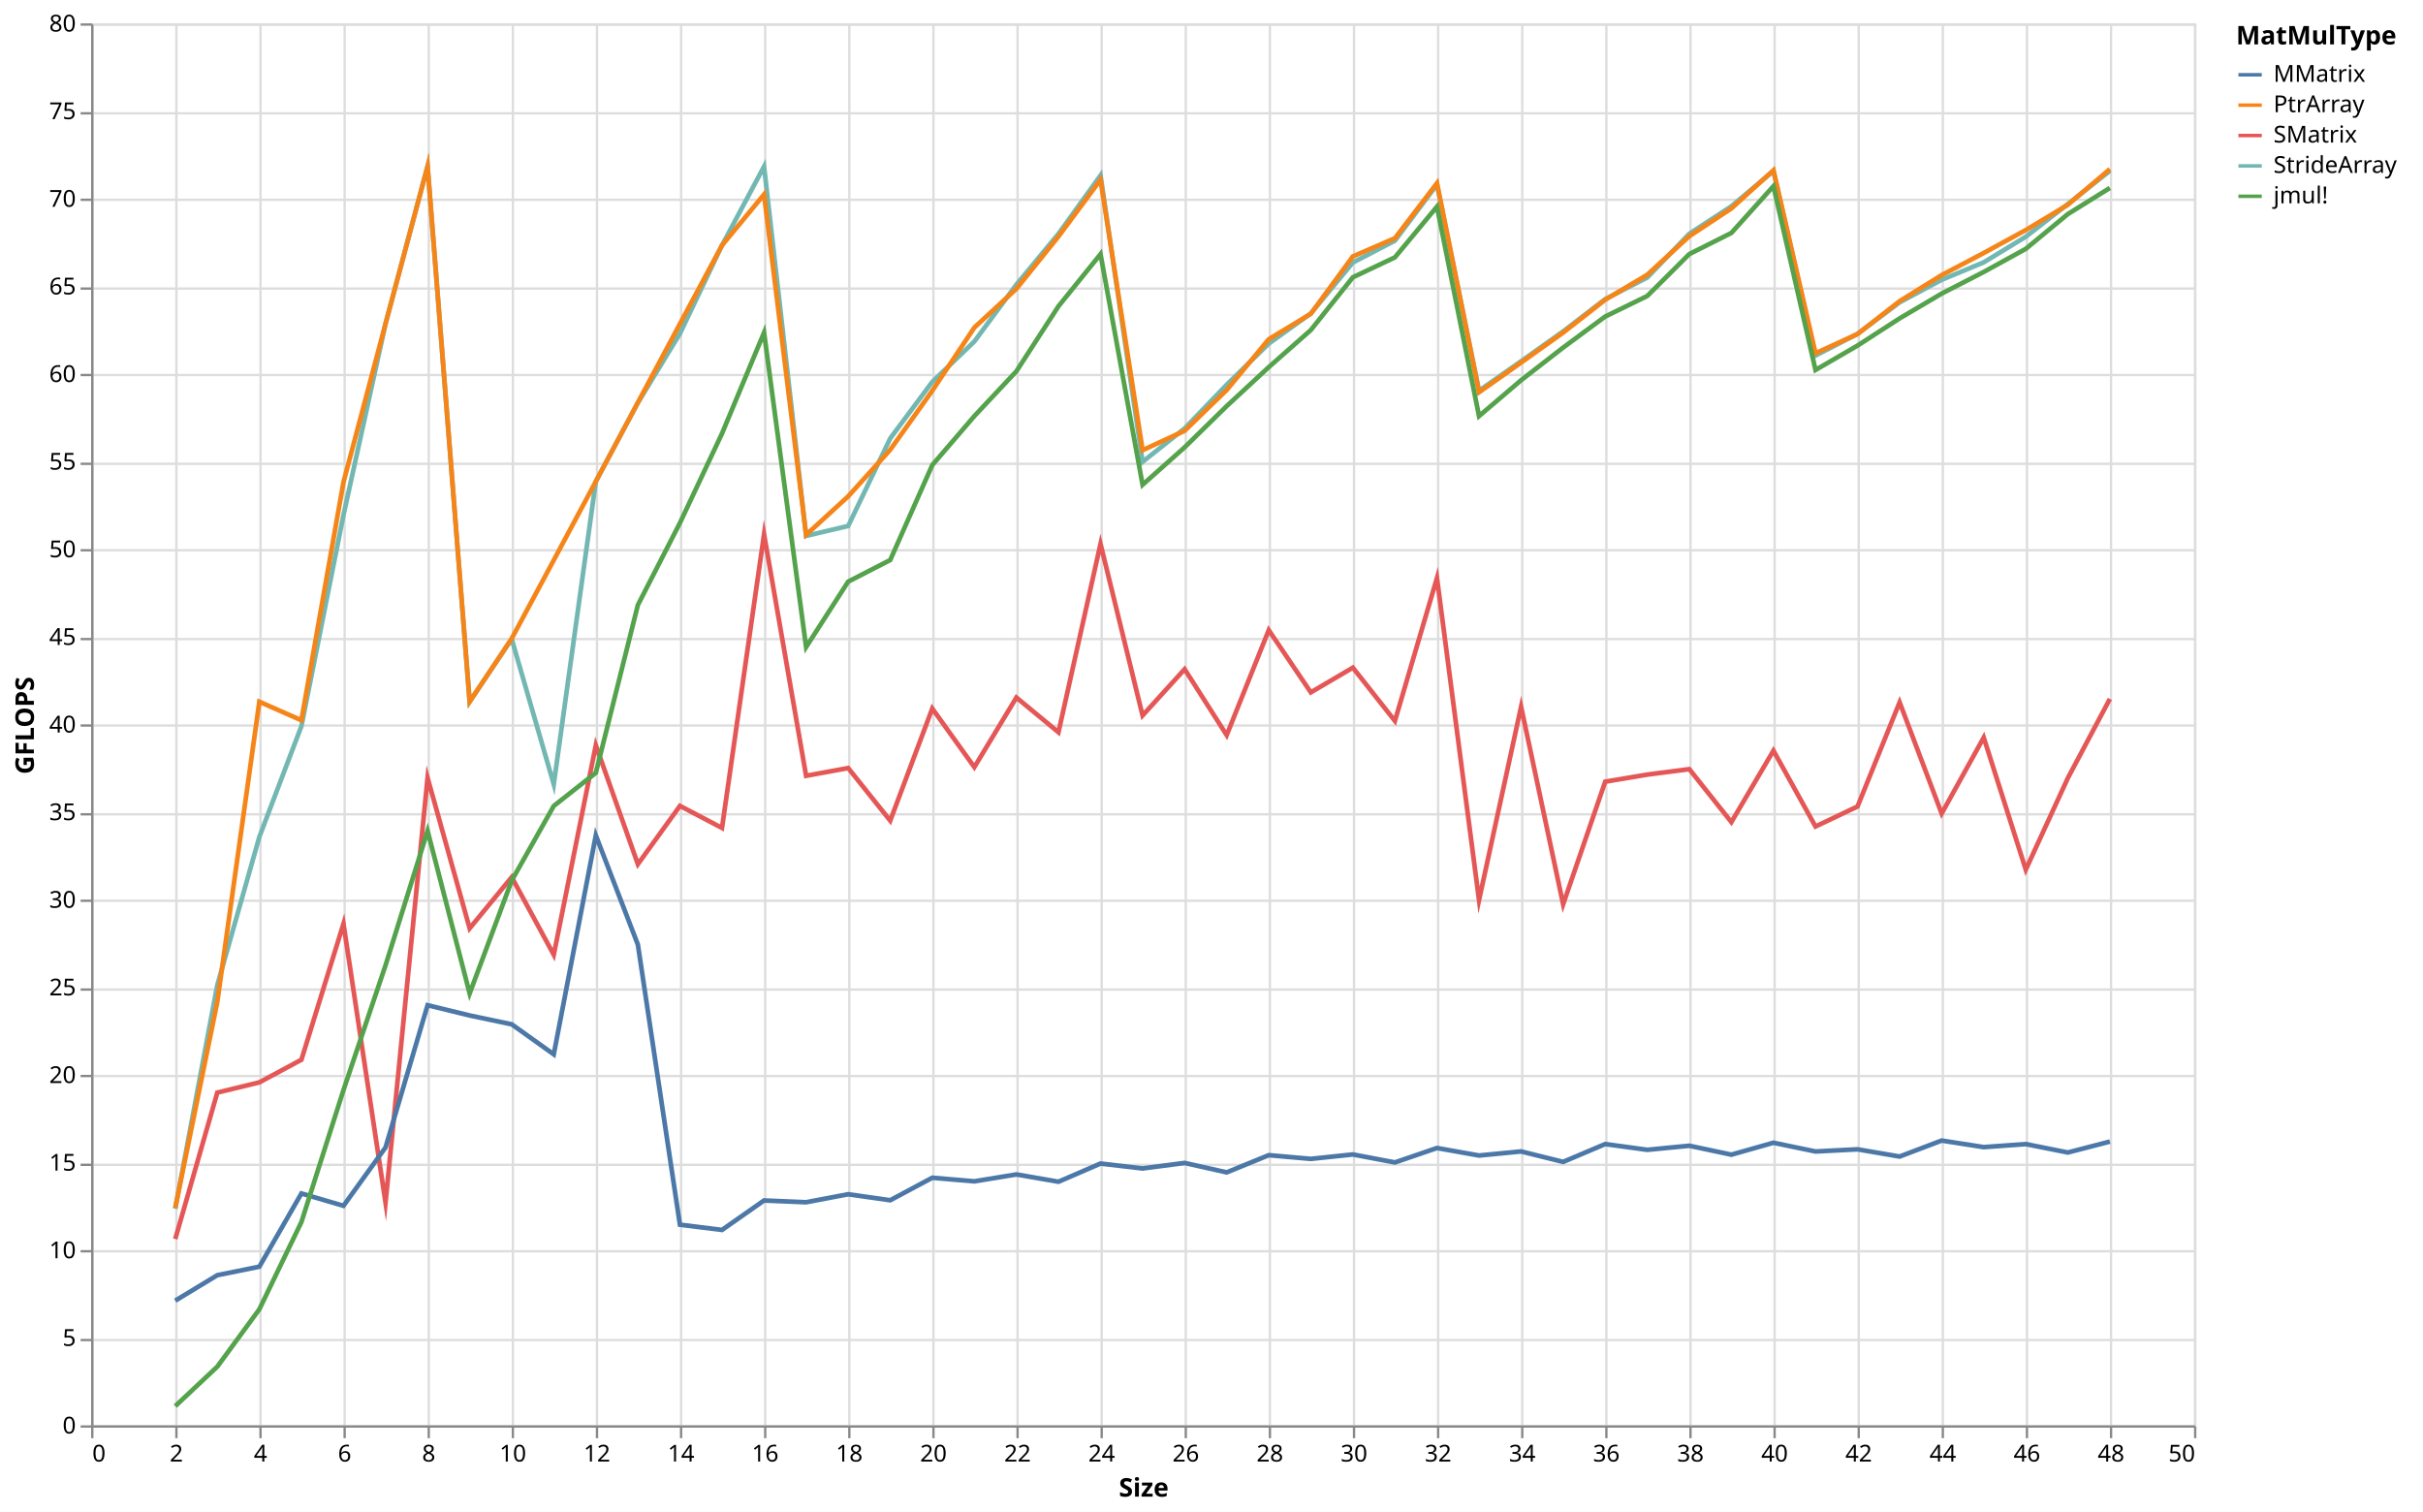
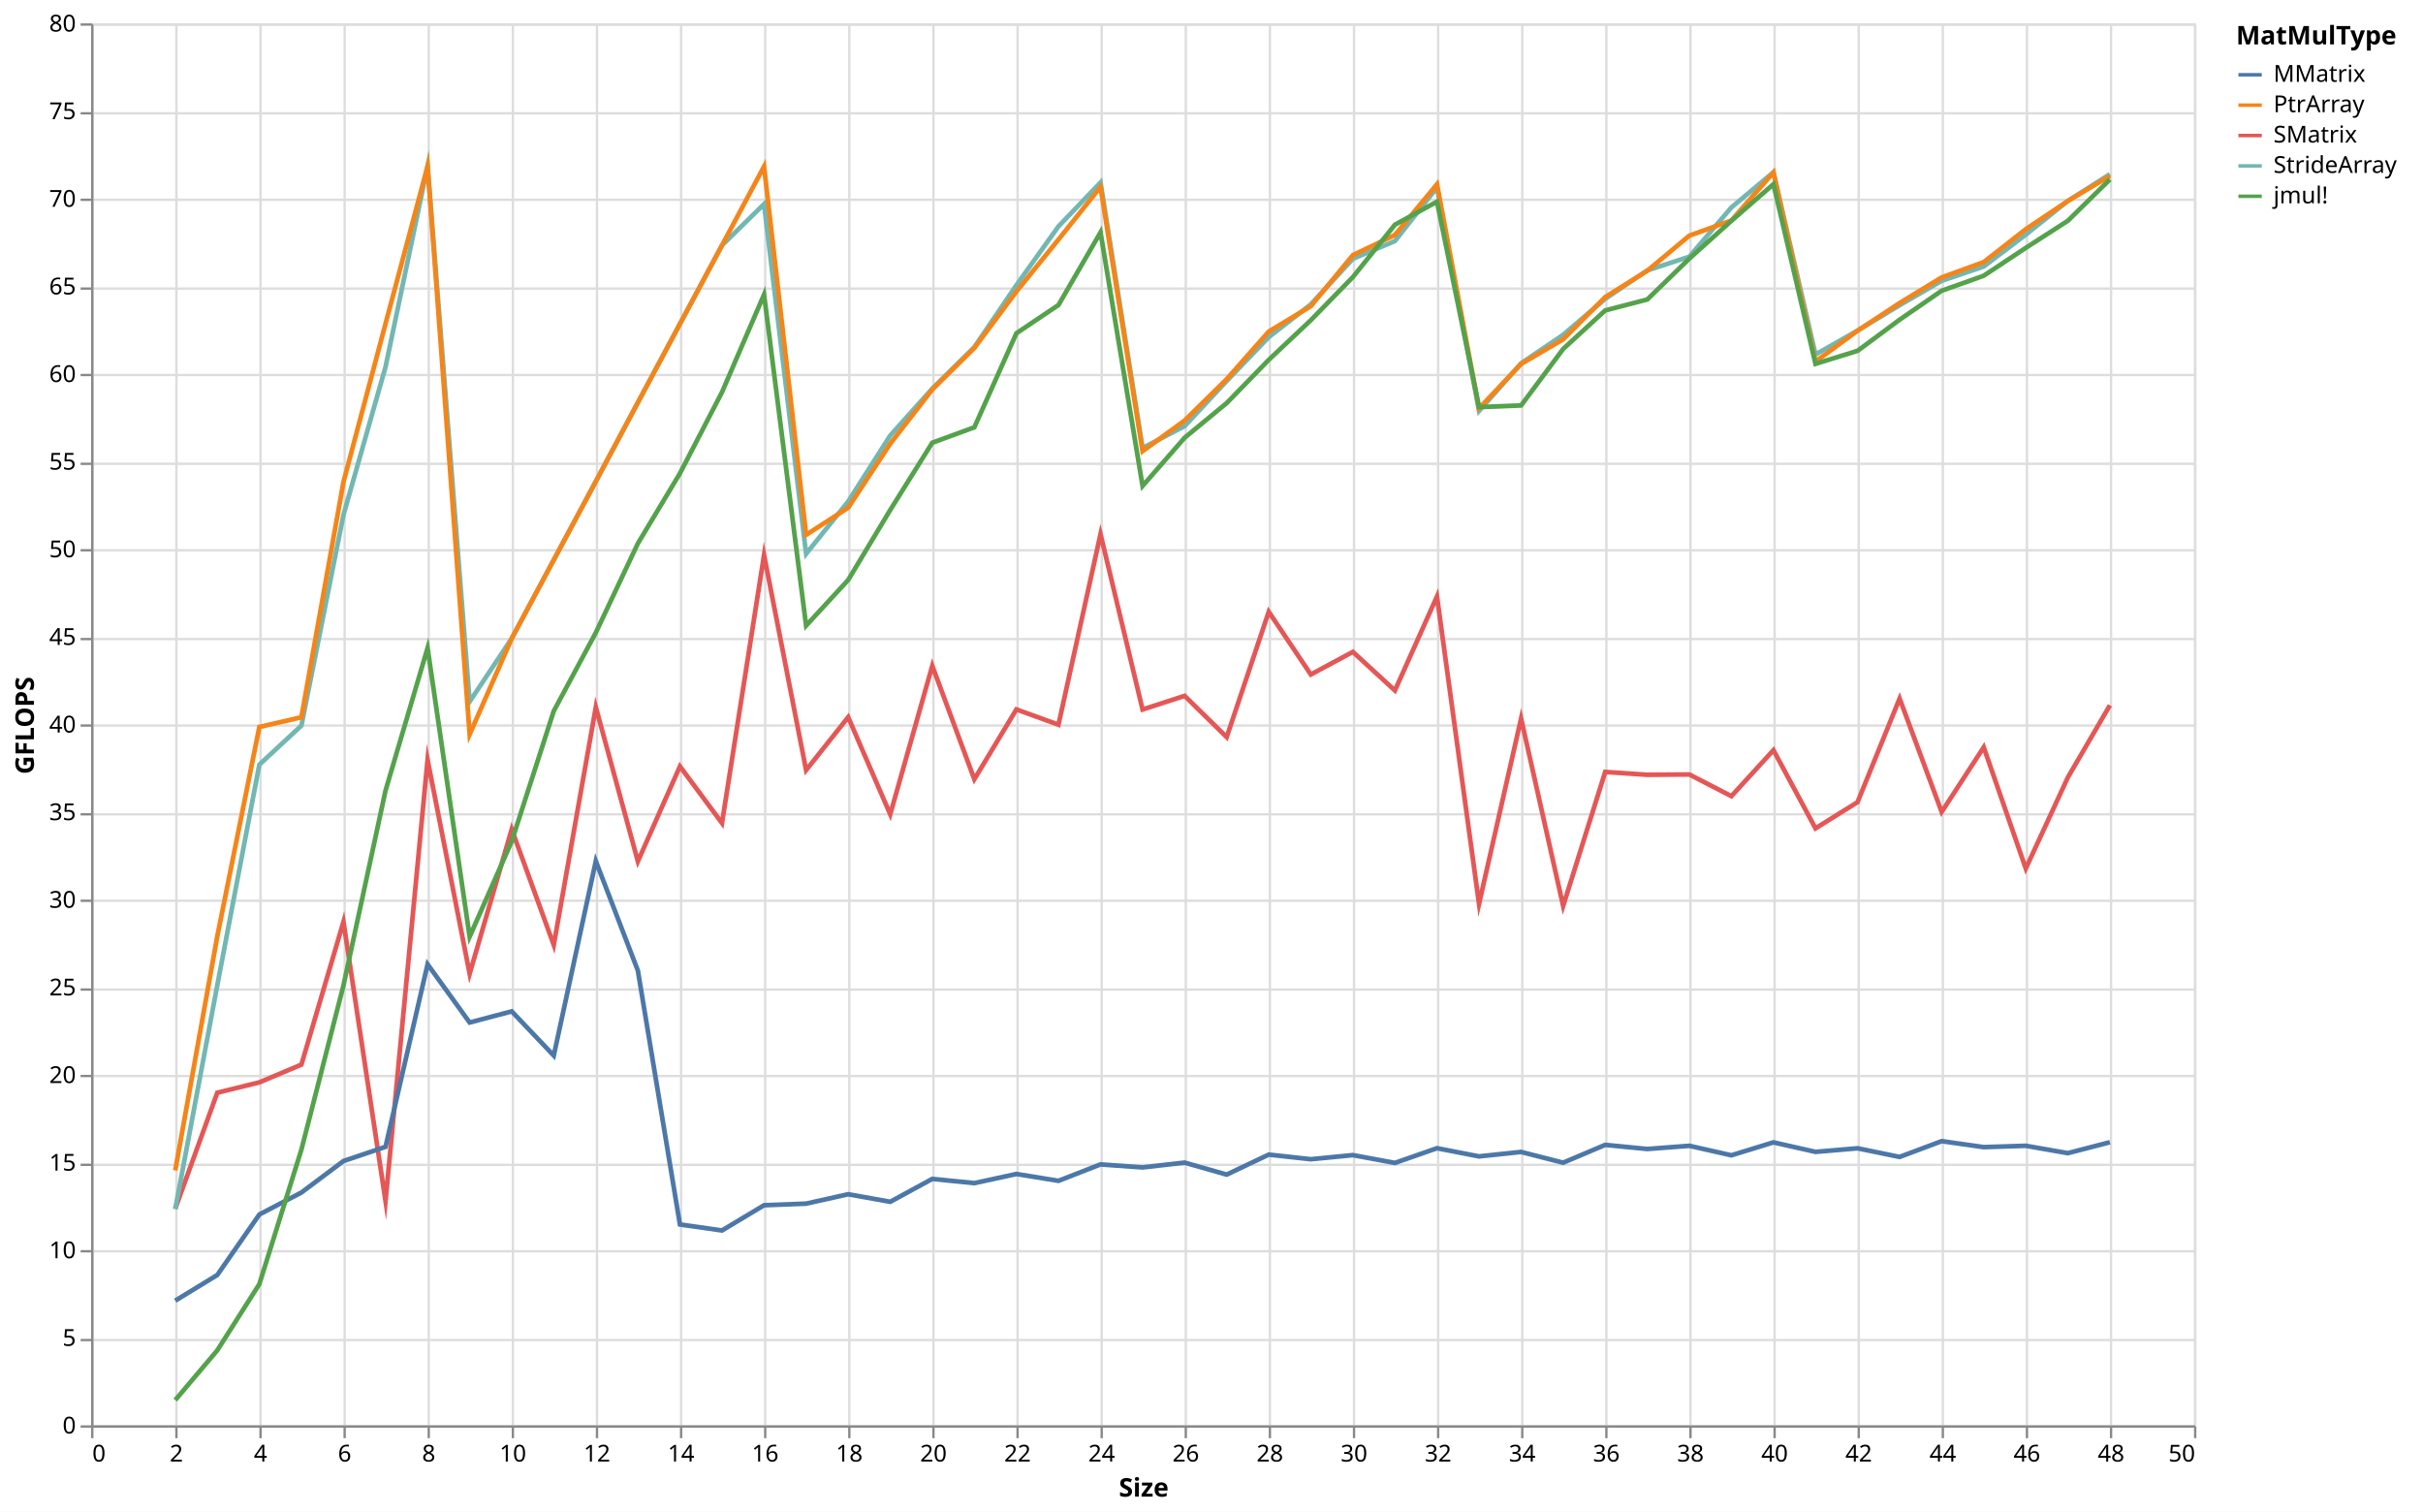
<svg xmlns="http://www.w3.org/2000/svg" class="marks" width="1037" height="647" viewBox="0 0 1037 647" version="1.1">
  <rect width="1037" height="647" fill="white" />
  <g fill="none" stroke-miterlimit="10" transform="translate(39,10)">
    <g class="mark-group role-frame root" role="graphics-object" aria-roledescription="group mark container">
      <g transform="translate(0,0)">
        <path class="background" aria-hidden="true" d="M0.5,0.5h900v600h-900Z" stroke="#ddd" />
        <g>
          <g class="mark-group role-axis" aria-hidden="true">
            <g transform="translate(0.5,600.5)">
              <path class="background" aria-hidden="true" d="M0,0h0v0h0Z" pointer-events="none" />
              <g>
                <g class="mark-rule role-axis-grid" pointer-events="none">
                  <line transform="translate(0,-600)" x2="0" y2="600" stroke="#ddd" stroke-width="1" opacity="1" />
                  <line transform="translate(36,-600)" x2="0" y2="600" stroke="#ddd" stroke-width="1" opacity="1" />
                  <line transform="translate(72,-600)" x2="0" y2="600" stroke="#ddd" stroke-width="1" opacity="1" />
                  <line transform="translate(108,-600)" x2="0" y2="600" stroke="#ddd" stroke-width="1" opacity="1" />
                  <line transform="translate(144,-600)" x2="0" y2="600" stroke="#ddd" stroke-width="1" opacity="1" />
                  <line transform="translate(180,-600)" x2="0" y2="600" stroke="#ddd" stroke-width="1" opacity="1" />
                  <line transform="translate(216,-600)" x2="0" y2="600" stroke="#ddd" stroke-width="1" opacity="1" />
                  <line transform="translate(252,-600)" x2="0" y2="600" stroke="#ddd" stroke-width="1" opacity="1" />
                  <line transform="translate(288,-600)" x2="0" y2="600" stroke="#ddd" stroke-width="1" opacity="1" />
                  <line transform="translate(324,-600)" x2="0" y2="600" stroke="#ddd" stroke-width="1" opacity="1" />
                  <line transform="translate(360,-600)" x2="0" y2="600" stroke="#ddd" stroke-width="1" opacity="1" />
                  <line transform="translate(396,-600)" x2="0" y2="600" stroke="#ddd" stroke-width="1" opacity="1" />
                  <line transform="translate(432,-600)" x2="0" y2="600" stroke="#ddd" stroke-width="1" opacity="1" />
                  <line transform="translate(468,-600)" x2="0" y2="600" stroke="#ddd" stroke-width="1" opacity="1" />
                  <line transform="translate(504,-600)" x2="0" y2="600" stroke="#ddd" stroke-width="1" opacity="1" />
                  <line transform="translate(540,-600)" x2="0" y2="600" stroke="#ddd" stroke-width="1" opacity="1" />
                  <line transform="translate(576,-600)" x2="0" y2="600" stroke="#ddd" stroke-width="1" opacity="1" />
                  <line transform="translate(612,-600)" x2="0" y2="600" stroke="#ddd" stroke-width="1" opacity="1" />
                  <line transform="translate(648,-600)" x2="0" y2="600" stroke="#ddd" stroke-width="1" opacity="1" />
                  <line transform="translate(684,-600)" x2="0" y2="600" stroke="#ddd" stroke-width="1" opacity="1" />
                  <line transform="translate(720,-600)" x2="0" y2="600" stroke="#ddd" stroke-width="1" opacity="1" />
                  <line transform="translate(756,-600)" x2="0" y2="600" stroke="#ddd" stroke-width="1" opacity="1" />
                  <line transform="translate(792,-600)" x2="0" y2="600" stroke="#ddd" stroke-width="1" opacity="1" />
                  <line transform="translate(828,-600)" x2="0" y2="600" stroke="#ddd" stroke-width="1" opacity="1" />
                  <line transform="translate(864,-600)" x2="0" y2="600" stroke="#ddd" stroke-width="1" opacity="1" />
                  <line transform="translate(900,-600)" x2="0" y2="600" stroke="#ddd" stroke-width="1" opacity="1" />
                </g>
              </g>
              <path class="foreground" aria-hidden="true" d="" pointer-events="none" display="none" />
            </g>
          </g>
          <g class="mark-group role-axis" aria-hidden="true">
            <g transform="translate(0.5,0.5)">
              <path class="background" aria-hidden="true" d="M0,0h0v0h0Z" pointer-events="none" />
              <g>
                <g class="mark-rule role-axis-grid" pointer-events="none">
                  <line transform="translate(0,600)" x2="900" y2="0" stroke="#ddd" stroke-width="1" opacity="1" />
                  <line transform="translate(0,563)" x2="900" y2="0" stroke="#ddd" stroke-width="1" opacity="1" />
                  <line transform="translate(0,525)" x2="900" y2="0" stroke="#ddd" stroke-width="1" opacity="1" />
                  <line transform="translate(0,488)" x2="900" y2="0" stroke="#ddd" stroke-width="1" opacity="1" />
                  <line transform="translate(0,450)" x2="900" y2="0" stroke="#ddd" stroke-width="1" opacity="1" />
                  <line transform="translate(0,413)" x2="900" y2="0" stroke="#ddd" stroke-width="1" opacity="1" />
                  <line transform="translate(0,375)" x2="900" y2="0" stroke="#ddd" stroke-width="1" opacity="1" />
                  <line transform="translate(0,338)" x2="900" y2="0" stroke="#ddd" stroke-width="1" opacity="1" />
                  <line transform="translate(0,300)" x2="900" y2="0" stroke="#ddd" stroke-width="1" opacity="1" />
                  <line transform="translate(0,263)" x2="900" y2="0" stroke="#ddd" stroke-width="1" opacity="1" />
                  <line transform="translate(0,225)" x2="900" y2="0" stroke="#ddd" stroke-width="1" opacity="1" />
                  <line transform="translate(0,188)" x2="900" y2="0" stroke="#ddd" stroke-width="1" opacity="1" />
                  <line transform="translate(0,150)" x2="900" y2="0" stroke="#ddd" stroke-width="1" opacity="1" />
                  <line transform="translate(0,113)" x2="900" y2="0" stroke="#ddd" stroke-width="1" opacity="1" />
                  <line transform="translate(0,75)" x2="900" y2="0" stroke="#ddd" stroke-width="1" opacity="1" />
                  <line transform="translate(0,38)" x2="900" y2="0" stroke="#ddd" stroke-width="1" opacity="1" />
                  <line transform="translate(0,0)" x2="900" y2="0" stroke="#ddd" stroke-width="1" opacity="1" />
                </g>
              </g>
              <path class="foreground" aria-hidden="true" d="" pointer-events="none" display="none" />
            </g>
          </g>
          <g class="mark-group role-axis" role="graphics-symbol" aria-roledescription="axis" aria-label="X-axis titled 'Size' for a linear scale with values from 0 to 50">
            <g transform="translate(0.5,600.5)">
              <path class="background" aria-hidden="true" d="M0,0h0v0h0Z" pointer-events="none" />
              <g>
                <g class="mark-rule role-axis-tick" pointer-events="none">
                  <line transform="translate(0,0)" x2="0" y2="5" stroke="#888" stroke-width="1" opacity="1" />
                  <line transform="translate(36,0)" x2="0" y2="5" stroke="#888" stroke-width="1" opacity="1" />
                  <line transform="translate(72,0)" x2="0" y2="5" stroke="#888" stroke-width="1" opacity="1" />
                  <line transform="translate(108,0)" x2="0" y2="5" stroke="#888" stroke-width="1" opacity="1" />
                  <line transform="translate(144,0)" x2="0" y2="5" stroke="#888" stroke-width="1" opacity="1" />
                  <line transform="translate(180,0)" x2="0" y2="5" stroke="#888" stroke-width="1" opacity="1" />
                  <line transform="translate(216,0)" x2="0" y2="5" stroke="#888" stroke-width="1" opacity="1" />
                  <line transform="translate(252,0)" x2="0" y2="5" stroke="#888" stroke-width="1" opacity="1" />
                  <line transform="translate(288,0)" x2="0" y2="5" stroke="#888" stroke-width="1" opacity="1" />
                  <line transform="translate(324,0)" x2="0" y2="5" stroke="#888" stroke-width="1" opacity="1" />
                  <line transform="translate(360,0)" x2="0" y2="5" stroke="#888" stroke-width="1" opacity="1" />
                  <line transform="translate(396,0)" x2="0" y2="5" stroke="#888" stroke-width="1" opacity="1" />
                  <line transform="translate(432,0)" x2="0" y2="5" stroke="#888" stroke-width="1" opacity="1" />
                  <line transform="translate(468,0)" x2="0" y2="5" stroke="#888" stroke-width="1" opacity="1" />
                  <line transform="translate(504,0)" x2="0" y2="5" stroke="#888" stroke-width="1" opacity="1" />
                  <line transform="translate(540,0)" x2="0" y2="5" stroke="#888" stroke-width="1" opacity="1" />
                  <line transform="translate(576,0)" x2="0" y2="5" stroke="#888" stroke-width="1" opacity="1" />
                  <line transform="translate(612,0)" x2="0" y2="5" stroke="#888" stroke-width="1" opacity="1" />
                  <line transform="translate(648,0)" x2="0" y2="5" stroke="#888" stroke-width="1" opacity="1" />
                  <line transform="translate(684,0)" x2="0" y2="5" stroke="#888" stroke-width="1" opacity="1" />
                  <line transform="translate(720,0)" x2="0" y2="5" stroke="#888" stroke-width="1" opacity="1" />
                  <line transform="translate(756,0)" x2="0" y2="5" stroke="#888" stroke-width="1" opacity="1" />
                  <line transform="translate(792,0)" x2="0" y2="5" stroke="#888" stroke-width="1" opacity="1" />
                  <line transform="translate(828,0)" x2="0" y2="5" stroke="#888" stroke-width="1" opacity="1" />
                  <line transform="translate(864,0)" x2="0" y2="5" stroke="#888" stroke-width="1" opacity="1" />
                  <line transform="translate(900,0)" x2="0" y2="5" stroke="#888" stroke-width="1" opacity="1" />
                </g>
                <g class="mark-text role-axis-label" pointer-events="none">
                  <text text-anchor="start" transform="translate(0,15)" font-family="sans-serif" font-size="10px" fill="#000" opacity="1">0</text>
                  <text text-anchor="middle" transform="translate(36,15)" font-family="sans-serif" font-size="10px" fill="#000" opacity="1">2</text>
                  <text text-anchor="middle" transform="translate(72,15)" font-family="sans-serif" font-size="10px" fill="#000" opacity="1">4</text>
                  <text text-anchor="middle" transform="translate(108,15)" font-family="sans-serif" font-size="10px" fill="#000" opacity="1">6</text>
                  <text text-anchor="middle" transform="translate(144,15)" font-family="sans-serif" font-size="10px" fill="#000" opacity="1">8</text>
                  <text text-anchor="middle" transform="translate(180,15)" font-family="sans-serif" font-size="10px" fill="#000" opacity="1">10</text>
                  <text text-anchor="middle" transform="translate(216,15)" font-family="sans-serif" font-size="10px" fill="#000" opacity="1">12</text>
                  <text text-anchor="middle" transform="translate(252,15)" font-family="sans-serif" font-size="10px" fill="#000" opacity="1">14</text>
                  <text text-anchor="middle" transform="translate(288,15)" font-family="sans-serif" font-size="10px" fill="#000" opacity="1">16</text>
                  <text text-anchor="middle" transform="translate(324,15)" font-family="sans-serif" font-size="10px" fill="#000" opacity="1">18</text>
                  <text text-anchor="middle" transform="translate(360,15)" font-family="sans-serif" font-size="10px" fill="#000" opacity="1">20</text>
                  <text text-anchor="middle" transform="translate(396,15)" font-family="sans-serif" font-size="10px" fill="#000" opacity="1">22</text>
                  <text text-anchor="middle" transform="translate(432,15)" font-family="sans-serif" font-size="10px" fill="#000" opacity="1">24</text>
                  <text text-anchor="middle" transform="translate(468,15)" font-family="sans-serif" font-size="10px" fill="#000" opacity="1">26</text>
                  <text text-anchor="middle" transform="translate(504,15)" font-family="sans-serif" font-size="10px" fill="#000" opacity="1">28</text>
                  <text text-anchor="middle" transform="translate(540,15)" font-family="sans-serif" font-size="10px" fill="#000" opacity="1">30</text>
                  <text text-anchor="middle" transform="translate(576,15)" font-family="sans-serif" font-size="10px" fill="#000" opacity="1">32</text>
                  <text text-anchor="middle" transform="translate(612,15)" font-family="sans-serif" font-size="10px" fill="#000" opacity="1">34</text>
                  <text text-anchor="middle" transform="translate(648,15)" font-family="sans-serif" font-size="10px" fill="#000" opacity="1">36</text>
                  <text text-anchor="middle" transform="translate(684,15)" font-family="sans-serif" font-size="10px" fill="#000" opacity="1">38</text>
                  <text text-anchor="middle" transform="translate(720,15)" font-family="sans-serif" font-size="10px" fill="#000" opacity="1">40</text>
                  <text text-anchor="middle" transform="translate(756,15)" font-family="sans-serif" font-size="10px" fill="#000" opacity="1">42</text>
                  <text text-anchor="middle" transform="translate(792,15)" font-family="sans-serif" font-size="10px" fill="#000" opacity="1">44</text>
                  <text text-anchor="middle" transform="translate(828,15)" font-family="sans-serif" font-size="10px" fill="#000" opacity="1">46</text>
                  <text text-anchor="middle" transform="translate(864,15)" font-family="sans-serif" font-size="10px" fill="#000" opacity="1">48</text>
                  <text text-anchor="end" transform="translate(900,15)" font-family="sans-serif" font-size="10px" fill="#000" opacity="1">50</text>
                </g>
                <g class="mark-rule role-axis-domain" pointer-events="none">
                  <line transform="translate(0,0)" x2="900" y2="0" stroke="#888" stroke-width="1" opacity="1" />
                </g>
                <g class="mark-text role-axis-title" pointer-events="none">
                  <text text-anchor="middle" transform="translate(450,30)" font-family="sans-serif" font-size="11px" font-weight="bold" fill="#000" opacity="1">Size</text>
                </g>
              </g>
              <path class="foreground" aria-hidden="true" d="" pointer-events="none" display="none" />
            </g>
          </g>
          <g class="mark-group role-axis" role="graphics-symbol" aria-roledescription="axis" aria-label="Y-axis titled 'GFLOPS' for a linear scale with values from 0 to 80">
            <g transform="translate(0.5,0.5)">
              <path class="background" aria-hidden="true" d="M0,0h0v0h0Z" pointer-events="none" />
              <g>
                <g class="mark-rule role-axis-tick" pointer-events="none">
                  <line transform="translate(0,600)" x2="-5" y2="0" stroke="#888" stroke-width="1" opacity="1" />
                  <line transform="translate(0,563)" x2="-5" y2="0" stroke="#888" stroke-width="1" opacity="1" />
                  <line transform="translate(0,525)" x2="-5" y2="0" stroke="#888" stroke-width="1" opacity="1" />
                  <line transform="translate(0,488)" x2="-5" y2="0" stroke="#888" stroke-width="1" opacity="1" />
                  <line transform="translate(0,450)" x2="-5" y2="0" stroke="#888" stroke-width="1" opacity="1" />
                  <line transform="translate(0,413)" x2="-5" y2="0" stroke="#888" stroke-width="1" opacity="1" />
                  <line transform="translate(0,375)" x2="-5" y2="0" stroke="#888" stroke-width="1" opacity="1" />
                  <line transform="translate(0,338)" x2="-5" y2="0" stroke="#888" stroke-width="1" opacity="1" />
                  <line transform="translate(0,300)" x2="-5" y2="0" stroke="#888" stroke-width="1" opacity="1" />
                  <line transform="translate(0,263)" x2="-5" y2="0" stroke="#888" stroke-width="1" opacity="1" />
                  <line transform="translate(0,225)" x2="-5" y2="0" stroke="#888" stroke-width="1" opacity="1" />
                  <line transform="translate(0,188)" x2="-5" y2="0" stroke="#888" stroke-width="1" opacity="1" />
                  <line transform="translate(0,150)" x2="-5" y2="0" stroke="#888" stroke-width="1" opacity="1" />
                  <line transform="translate(0,113)" x2="-5" y2="0" stroke="#888" stroke-width="1" opacity="1" />
                  <line transform="translate(0,75)" x2="-5" y2="0" stroke="#888" stroke-width="1" opacity="1" />
                  <line transform="translate(0,38)" x2="-5" y2="0" stroke="#888" stroke-width="1" opacity="1" />
                  <line transform="translate(0,0)" x2="-5" y2="0" stroke="#888" stroke-width="1" opacity="1" />
                </g>
                <g class="mark-text role-axis-label" pointer-events="none">
                  <text text-anchor="end" transform="translate(-7,603)" font-family="sans-serif" font-size="10px" fill="#000" opacity="1">0</text>
                  <text text-anchor="end" transform="translate(-7,565.5)" font-family="sans-serif" font-size="10px" fill="#000" opacity="1">5</text>
                  <text text-anchor="end" transform="translate(-7,528)" font-family="sans-serif" font-size="10px" fill="#000" opacity="1">10</text>
                  <text text-anchor="end" transform="translate(-7,490.5)" font-family="sans-serif" font-size="10px" fill="#000" opacity="1">15</text>
                  <text text-anchor="end" transform="translate(-7,453)" font-family="sans-serif" font-size="10px" fill="#000" opacity="1">20</text>
                  <text text-anchor="end" transform="translate(-7,415.5)" font-family="sans-serif" font-size="10px" fill="#000" opacity="1">25</text>
                  <text text-anchor="end" transform="translate(-7,378)" font-family="sans-serif" font-size="10px" fill="#000" opacity="1">30</text>
                  <text text-anchor="end" transform="translate(-7,340.5)" font-family="sans-serif" font-size="10px" fill="#000" opacity="1">35</text>
                  <text text-anchor="end" transform="translate(-7,303)" font-family="sans-serif" font-size="10px" fill="#000" opacity="1">40</text>
                  <text text-anchor="end" transform="translate(-7,265.5)" font-family="sans-serif" font-size="10px" fill="#000" opacity="1">45</text>
                  <text text-anchor="end" transform="translate(-7,228)" font-family="sans-serif" font-size="10px" fill="#000" opacity="1">50</text>
                  <text text-anchor="end" transform="translate(-7,190.5)" font-family="sans-serif" font-size="10px" fill="#000" opacity="1">55</text>
                  <text text-anchor="end" transform="translate(-7,153)" font-family="sans-serif" font-size="10px" fill="#000" opacity="1">60</text>
                  <text text-anchor="end" transform="translate(-7,115.5)" font-family="sans-serif" font-size="10px" fill="#000" opacity="1">65</text>
                  <text text-anchor="end" transform="translate(-7,78)" font-family="sans-serif" font-size="10px" fill="#000" opacity="1">70</text>
                  <text text-anchor="end" transform="translate(-7,40.5)" font-family="sans-serif" font-size="10px" fill="#000" opacity="1">75</text>
                  <text text-anchor="end" transform="translate(-7,3)" font-family="sans-serif" font-size="10px" fill="#000" opacity="1">80</text>
                </g>
                <g class="mark-rule role-axis-domain" pointer-events="none">
                  <line transform="translate(0,600)" x2="0" y2="-600" stroke="#888" stroke-width="1" opacity="1" />
                </g>
                <g class="mark-text role-axis-title" pointer-events="none">
                  <text text-anchor="middle" transform="translate(-23,300) rotate(-90) translate(0,-2)" font-family="sans-serif" font-size="11px" font-weight="bold" fill="#000" opacity="1">GFLOPS</text>
                </g>
              </g>
              <path class="foreground" aria-hidden="true" d="" pointer-events="none" display="none" />
            </g>
          </g>
          <g class="mark-group role-scope pathgroup" role="graphics-object" aria-roledescription="group mark container">
            <g transform="translate(0,0)">
              <path class="background" aria-hidden="true" d="M0,0h900v600h-900Z" />
              <g>
                <g class="mark-line role-mark marks" role="graphics-object" aria-roledescription="line mark container">
-                   <path aria-label="Size: 2; GFLOPS: 10.6312292359; MatMulType: SMatrix" role="graphics-symbol" aria-roledescription="line mark" d="M36,520.266L54,457.595L72,453.211L90,443.528L108,385.348L126,504.674L144,322.9L162,387.301L180,365.393L198,398.609L216,308.968L234,359.832L252,334.894L270,344.333L288,218.696L306,322.021L324,318.699L342,341.214L360,293.232L378,318.316L396,288.519L414,303.39L432,222.788L450,296.205L468,276.389L486,304.619L504,259.675L522,286.302L540,275.741L558,298.533L576,237.362L594,375.196L612,292.473L630,377.011L648,324.533L666,321.505L684,319.171L702,341.829L720,311.246L738,343.716L756,335.139L774,290.564L792,338.164L810,305.632L828,362.177L846,322.983L864,289.096" stroke="#e45756" stroke-width="2" />
-                 </g>
-               </g>
-               <path class="foreground" aria-hidden="true" d="" display="none" />
-             </g>
-             <g transform="translate(0,0)">
-               <path class="background" aria-hidden="true" d="M0,0h900v600h-900Z" />
-               <g>
-                 <g class="mark-line role-mark marks" role="graphics-object" aria-roledescription="line mark container">
-                   <path aria-label="Size: 2; GFLOPS: 7.11427301023; MatMulType: MMatrix" role="graphics-symbol" aria-roledescription="line mark" d="M36,546.643L54,535.745L72,532.099L90,500.76L108,506.039L126,481.072L144,420.196L162,424.588L180,428.37L198,441.227L216,347.52L234,394.27L252,514.126L270,516.37L288,503.768L306,504.524L324,501.1L342,503.666L360,494.04L378,495.568L396,492.618L414,495.747L432,487.962L450,490.062L468,487.701L486,491.741L504,484.378L522,485.962L540,484.07L558,487.482L576,481.312L594,484.521L612,482.776L630,487.25L648,479.622L666,482.082L684,480.342L702,484.161L720,479.055L738,482.792L756,481.875L774,484.961L792,478.123L810,480.934L828,479.634L846,483.231L864,478.559" stroke="#4c78a8" stroke-width="2" />
-                 </g>
-               </g>
-               <path class="foreground" aria-hidden="true" d="" display="none" />
-             </g>
-             <g transform="translate(0,0)">
-               <path class="background" aria-hidden="true" d="M0,0h900v600h-900Z" />
-               <g>
-                 <g class="mark-line role-mark marks" role="graphics-object" aria-roledescription="line mark container">
-                   <path aria-label="Size: 2; GFLOPS: 12.3552123552; MatMulType: StrideArray" role="graphics-symbol" aria-roledescription="line mark" d="M36,507.336L54,411.628L72,348.164L90,300.766L108,210.451L126,128.54L144,61.223L162,290.307L180,263.487L198,325.638L216,196.038L234,162.373L252,132.759L270,95.003L288,61.261L306,219.327L324,215.104L342,177.615L360,153.428L378,136.144L396,111.803L414,90.067L432,65.089L450,187.645L468,173.362L486,154.658L504,137.05L522,124.164L540,102.35L558,93.008L576,68.958L594,157.208L612,144.601L630,131.83L648,118.017L666,108.764L684,90.037L702,78.285L720,63.147L738,142.155L756,132.884L774,119.391L792,109.748L810,102.271L828,91.315L846,77.323L864,63.124" stroke="#72b7b2" stroke-width="2" />
-                 </g>
-               </g>
-               <path class="foreground" aria-hidden="true" d="" display="none" />
-             </g>
-             <g transform="translate(0,0)">
-               <path class="background" aria-hidden="true" d="M0,0h900v600h-900Z" />
-               <g>
-                 <g class="mark-line role-mark marks" role="graphics-object" aria-roledescription="line mark container">
-                   <path aria-label="Size: 2; GFLOPS: 12.4127230411; MatMulType: PtrArray" role="graphics-symbol" aria-roledescription="line mark" d="M36,506.905L54,418.792L72,290.323L90,298.262L108,196.364L126,128.54L144,61.147L162,290.281L180,263.281L198,229.728L216,196.038L234,162.265L252,128.601L270,94.998L288,73.226L306,218.896L324,202.415L342,182.485L360,157.216L378,130.184L396,113.578L414,91.211L432,66.921L450,182.67L468,174.354L486,156.912L504,135.187L522,124.277L540,99.74L558,91.948L576,68.383L594,157.862L612,145.163L630,132.341L648,118.282L666,107.586L684,91.078L702,79.201L720,62.877L738,141.184L756,132.95L774,118.895L792,107.733L810,98.272L828,88.443L846,77.635L864,62.363" stroke="#f58518" stroke-width="2" />
-                 </g>
-               </g>
-               <path class="foreground" aria-hidden="true" d="" display="none" />
-             </g>
-             <g transform="translate(0,0)">
-               <path class="background" aria-hidden="true" d="M0,0h900v600h-900Z" />
-               <g>
-                 <g class="mark-line role-mark marks" role="graphics-object" aria-roledescription="line mark container">
-                   <path aria-label="Size: 2; GFLOPS: 1.0958001647; MatMulType: jmul!" role="graphics-symbol" aria-roledescription="line mark" d="M36,591.781L54,574.876L72,550.323L90,512.986L108,456.525L126,403.143L144,345.585L162,415.171L180,366.883L198,334.917L216,320.743L234,248.913L252,213.796L270,175.533L288,132.342L306,266.925L324,238.922L342,229.673L360,189.026L378,168.07L396,148.886L414,121.065L432,98.767L450,197.461L468,181.434L486,163.792L504,147.127L522,131.252L540,108.674L558,100.139L576,78.43L594,168.065L612,152.72L630,138.747L648,125.468L666,116.67L684,98.733L702,89.685L720,69.672L738,148.333L756,137.891L774,126.264L792,115.653L810,106.385L828,96.499L846,81.619L864,70.429" stroke="#54a24b" stroke-width="2" />
+                   <path aria-label="Size: 2; GFLOPS: 12.3647604328; MatMulType: SMatrix" role="graphics-symbol" aria-roledescription="line mark" d="M36,507.264L54,457.645L72,453.211L90,445.617L108,384.504L126,504.018L144,315.216L162,406.72L180,344.922L198,394.416L216,292.662L234,358.627L252,317.987L270,342.264L288,227.57L306,319.604L324,296.924L342,338.512L360,274.947L378,323.483L396,293.609L414,300.149L432,218.595L450,293.654L468,287.801L486,305.462L504,251.828L522,278.669L540,268.982L558,285.506L576,245.266L594,376.82L612,297.506L630,377.713L648,320.362L666,321.585L684,321.451L702,330.735L720,311.039L738,344.512L756,333.286L774,288.96L792,337.48L810,309.793L828,361.696L846,322.711L864,291.83" stroke="#e45756" stroke-width="2" />
+                 </g>
+               </g>
+               <path class="foreground" aria-hidden="true" d="" display="none" />
+             </g>
+             <g transform="translate(0,0)">
+               <path class="background" aria-hidden="true" d="M0,0h900v600h-900Z" />
+               <g>
+                 <g class="mark-line role-mark marks" role="graphics-object" aria-roledescription="line mark container">
+                   <path aria-label="Size: 2; GFLOPS: 7.11427301023; MatMulType: MMatrix" role="graphics-symbol" aria-roledescription="line mark" d="M36,546.643L54,535.653L72,509.763L90,500.353L108,486.888L126,480.8L144,402.694L162,427.603L180,422.827L198,441.753L216,358.534L234,405.392L252,514.03L270,516.596L288,505.804L306,505.118L324,501.098L342,504.329L360,494.533L378,496.34L396,492.43L414,495.359L432,488.33L450,489.614L468,487.563L486,492.69L504,484.133L522,486.117L540,484.356L558,487.691L576,481.398L594,484.895L612,482.993L630,487.595L648,479.969L666,481.733L684,480.363L702,484.432L720,478.895L738,482.96L756,481.434L774,485.128L792,478.378L810,480.934L828,480.364L846,483.511L864,478.843" stroke="#4c78a8" stroke-width="2" />
+                 </g>
+               </g>
+               <path class="foreground" aria-hidden="true" d="" display="none" />
+             </g>
+             <g transform="translate(0,0)">
+               <path class="background" aria-hidden="true" d="M0,0h900v600h-900Z" />
+               <g>
+                 <g class="mark-line role-mark marks" role="graphics-object" aria-roledescription="line mark container">
+                   <path aria-label="Size: 2; GFLOPS: 12.3361603701; MatMulType: StrideArray" role="graphics-symbol" aria-roledescription="line mark" d="M36,507.479L54,411.628L72,317.231L90,300.527L108,210.358L126,147.03L144,61.109L162,290.272L180,263.258L198,229.623L216,196.051L234,162.301L252,128.607L270,94.992L288,77.345L306,227.017L324,204.633L342,176.395L360,156.317L378,138.549L396,112.046L414,86.888L432,68.098L450,181.73L468,172.372L486,153.038L504,134.28L522,120.266L540,100.77L558,93.162L576,70.234L594,165.873L612,145.478L630,133.291L648,117.884L666,105.728L684,99.86L702,78.774L720,63.717L738,141.704L756,131.484L774,120.614L792,110.187L810,104.057L828,90.427L846,75.994L864,64.554" stroke="#72b7b2" stroke-width="2" />
+                 </g>
+               </g>
+               <path class="foreground" aria-hidden="true" d="" display="none" />
+             </g>
+             <g transform="translate(0,0)">
+               <path class="background" aria-hidden="true" d="M0,0h900v600h-900Z" />
+               <g>
+                 <g class="mark-line role-mark marks" role="graphics-object" aria-roledescription="line mark container">
+                   <path aria-label="Size: 2; GFLOPS: 14.5454545455; MatMulType: PtrArray" role="graphics-symbol" aria-roledescription="line mark" d="M36,490.909L54,390.698L72,301.121L90,296.945L108,196.263L126,128.54L144,61.147L162,304.274L180,263.265L198,229.616L216,196.032L234,162.259L252,128.64L270,95.003L288,61.248L306,218.884L324,207.288L342,179.905L360,156.689L378,138.911L396,114.764L414,92.511L432,69.983L450,183.079L468,169.971L486,152.271L504,131.9L522,121.037L540,99.194L558,90.56L576,68.871L594,164.787L612,145.759L630,135.214L648,117.152L666,105.889L684,90.857L702,84.362L720,63.807L738,144.731L756,131.528L774,119.692L792,108.722L810,102.17L828,88.084L846,76.014L864,65.266" stroke="#f58518" stroke-width="2" />
+                 </g>
+               </g>
+               <path class="foreground" aria-hidden="true" d="" display="none" />
+             </g>
+             <g transform="translate(0,0)">
+               <path class="background" aria-hidden="true" d="M0,0h900v600h-900Z" />
+               <g>
+                 <g class="mark-line role-mark marks" role="graphics-object" aria-roledescription="line mark container">
+                   <path aria-label="Size: 2; GFLOPS: 1.44; MatMulType: jmul!" role="graphics-symbol" aria-roledescription="line mark" d="M36,589.2L54,567.888L72,539.557L90,481.992L108,411.742L126,328.35L144,267.321L162,390.866L180,350.072L198,294.292L216,260.751L234,222.576L252,192.582L270,157.85L288,116.062L306,257.747L324,238.202L342,208.258L360,179.474L378,172.88L396,132.631L414,120.54L432,89.443L450,197.962L468,177.336L486,162.499L504,143.999L522,127.036L540,108.585L558,86.169L576,76.311L594,164.224L612,163.515L630,139.342L648,122.847L666,118.172L684,100.679L702,84.511L720,68.821L738,145.709L756,140.143L774,126.827L792,114.426L810,108.004L828,96.075L846,84.494L864,66.791" stroke="#54a24b" stroke-width="2" />
                </g>
              </g>
              <path class="foreground" aria-hidden="true" d="" display="none" />
            </g>
          </g>
          <g class="mark-group role-legend" role="graphics-symbol" aria-roledescription="legend" aria-label="Symbol legend titled 'MatMulType' for stroke color with 5 values: MMatrix, PtrArray, SMatrix, StrideArray, jmul!">
            <g transform="translate(918,0)">
              <path class="background" aria-hidden="true" d="M0,0h75v79h-75Z" pointer-events="none" />
              <g>
                <g class="mark-group role-legend-entry">
                  <g transform="translate(0,16)">
                    <path class="background" aria-hidden="true" d="M0,0h0v0h0Z" pointer-events="none" />
                    <g>
                      <g class="mark-group role-scope" role="graphics-object" aria-roledescription="group mark container">
                        <g transform="translate(0,0)">
                          <path class="background" aria-hidden="true" d="M0,0h72v11h-72Z" pointer-events="none" opacity="1" />
                          <g>
                            <g class="mark-symbol role-legend-symbol" pointer-events="none">
                              <path transform="translate(6,6)" d="M-5,0L5,0" stroke="#4c78a8" stroke-width="1.5" opacity="1" />
                            </g>
                            <g class="mark-text role-legend-label" pointer-events="none">
                              <text text-anchor="start" transform="translate(16,9)" font-family="sans-serif" font-size="10px" fill="#000" opacity="1">MMatrix</text>
                            </g>
                          </g>
                          <path class="foreground" aria-hidden="true" d="" pointer-events="none" display="none" />
                        </g>
                        <g transform="translate(0,13)">
                          <path class="background" aria-hidden="true" d="M0,0h72v11h-72Z" pointer-events="none" opacity="1" />
                          <g>
                            <g class="mark-symbol role-legend-symbol" pointer-events="none">
                              <path transform="translate(6,6)" d="M-5,0L5,0" stroke="#f58518" stroke-width="1.5" opacity="1" />
                            </g>
                            <g class="mark-text role-legend-label" pointer-events="none">
                              <text text-anchor="start" transform="translate(16,9)" font-family="sans-serif" font-size="10px" fill="#000" opacity="1">PtrArray</text>
                            </g>
                          </g>
                          <path class="foreground" aria-hidden="true" d="" pointer-events="none" display="none" />
                        </g>
                        <g transform="translate(0,26)">
                          <path class="background" aria-hidden="true" d="M0,0h72v11h-72Z" pointer-events="none" opacity="1" />
                          <g>
                            <g class="mark-symbol role-legend-symbol" pointer-events="none">
                              <path transform="translate(6,6)" d="M-5,0L5,0" stroke="#e45756" stroke-width="1.5" opacity="1" />
                            </g>
                            <g class="mark-text role-legend-label" pointer-events="none">
                              <text text-anchor="start" transform="translate(16,9)" font-family="sans-serif" font-size="10px" fill="#000" opacity="1">SMatrix</text>
                            </g>
                          </g>
                          <path class="foreground" aria-hidden="true" d="" pointer-events="none" display="none" />
                        </g>
                        <g transform="translate(0,39)">
                          <path class="background" aria-hidden="true" d="M0,0h72v11h-72Z" pointer-events="none" opacity="1" />
                          <g>
                            <g class="mark-symbol role-legend-symbol" pointer-events="none">
                              <path transform="translate(6,6)" d="M-5,0L5,0" stroke="#72b7b2" stroke-width="1.5" opacity="1" />
                            </g>
                            <g class="mark-text role-legend-label" pointer-events="none">
                              <text text-anchor="start" transform="translate(16,9)" font-family="sans-serif" font-size="10px" fill="#000" opacity="1">StrideArray</text>
                            </g>
                          </g>
                          <path class="foreground" aria-hidden="true" d="" pointer-events="none" display="none" />
                        </g>
                        <g transform="translate(0,52)">
                          <path class="background" aria-hidden="true" d="M0,0h72v11h-72Z" pointer-events="none" opacity="1" />
                          <g>
                            <g class="mark-symbol role-legend-symbol" pointer-events="none">
                              <path transform="translate(6,6)" d="M-5,0L5,0" stroke="#54a24b" stroke-width="1.5" opacity="1" />
                            </g>
                            <g class="mark-text role-legend-label" pointer-events="none">
                              <text text-anchor="start" transform="translate(16,9)" font-family="sans-serif" font-size="10px" fill="#000" opacity="1">jmul!</text>
                            </g>
                          </g>
                          <path class="foreground" aria-hidden="true" d="" pointer-events="none" display="none" />
                        </g>
                      </g>
                    </g>
                    <path class="foreground" aria-hidden="true" d="" pointer-events="none" display="none" />
                  </g>
                </g>
                <g class="mark-text role-legend-title" pointer-events="none">
                  <text text-anchor="start" transform="translate(0,9)" font-family="sans-serif" font-size="11px" font-weight="bold" fill="#000" opacity="1">MatMulType</text>
                </g>
              </g>
              <path class="foreground" aria-hidden="true" d="" pointer-events="none" display="none" />
            </g>
          </g>
        </g>
        <path class="foreground" aria-hidden="true" d="" display="none" />
      </g>
    </g>
  </g>
</svg>
